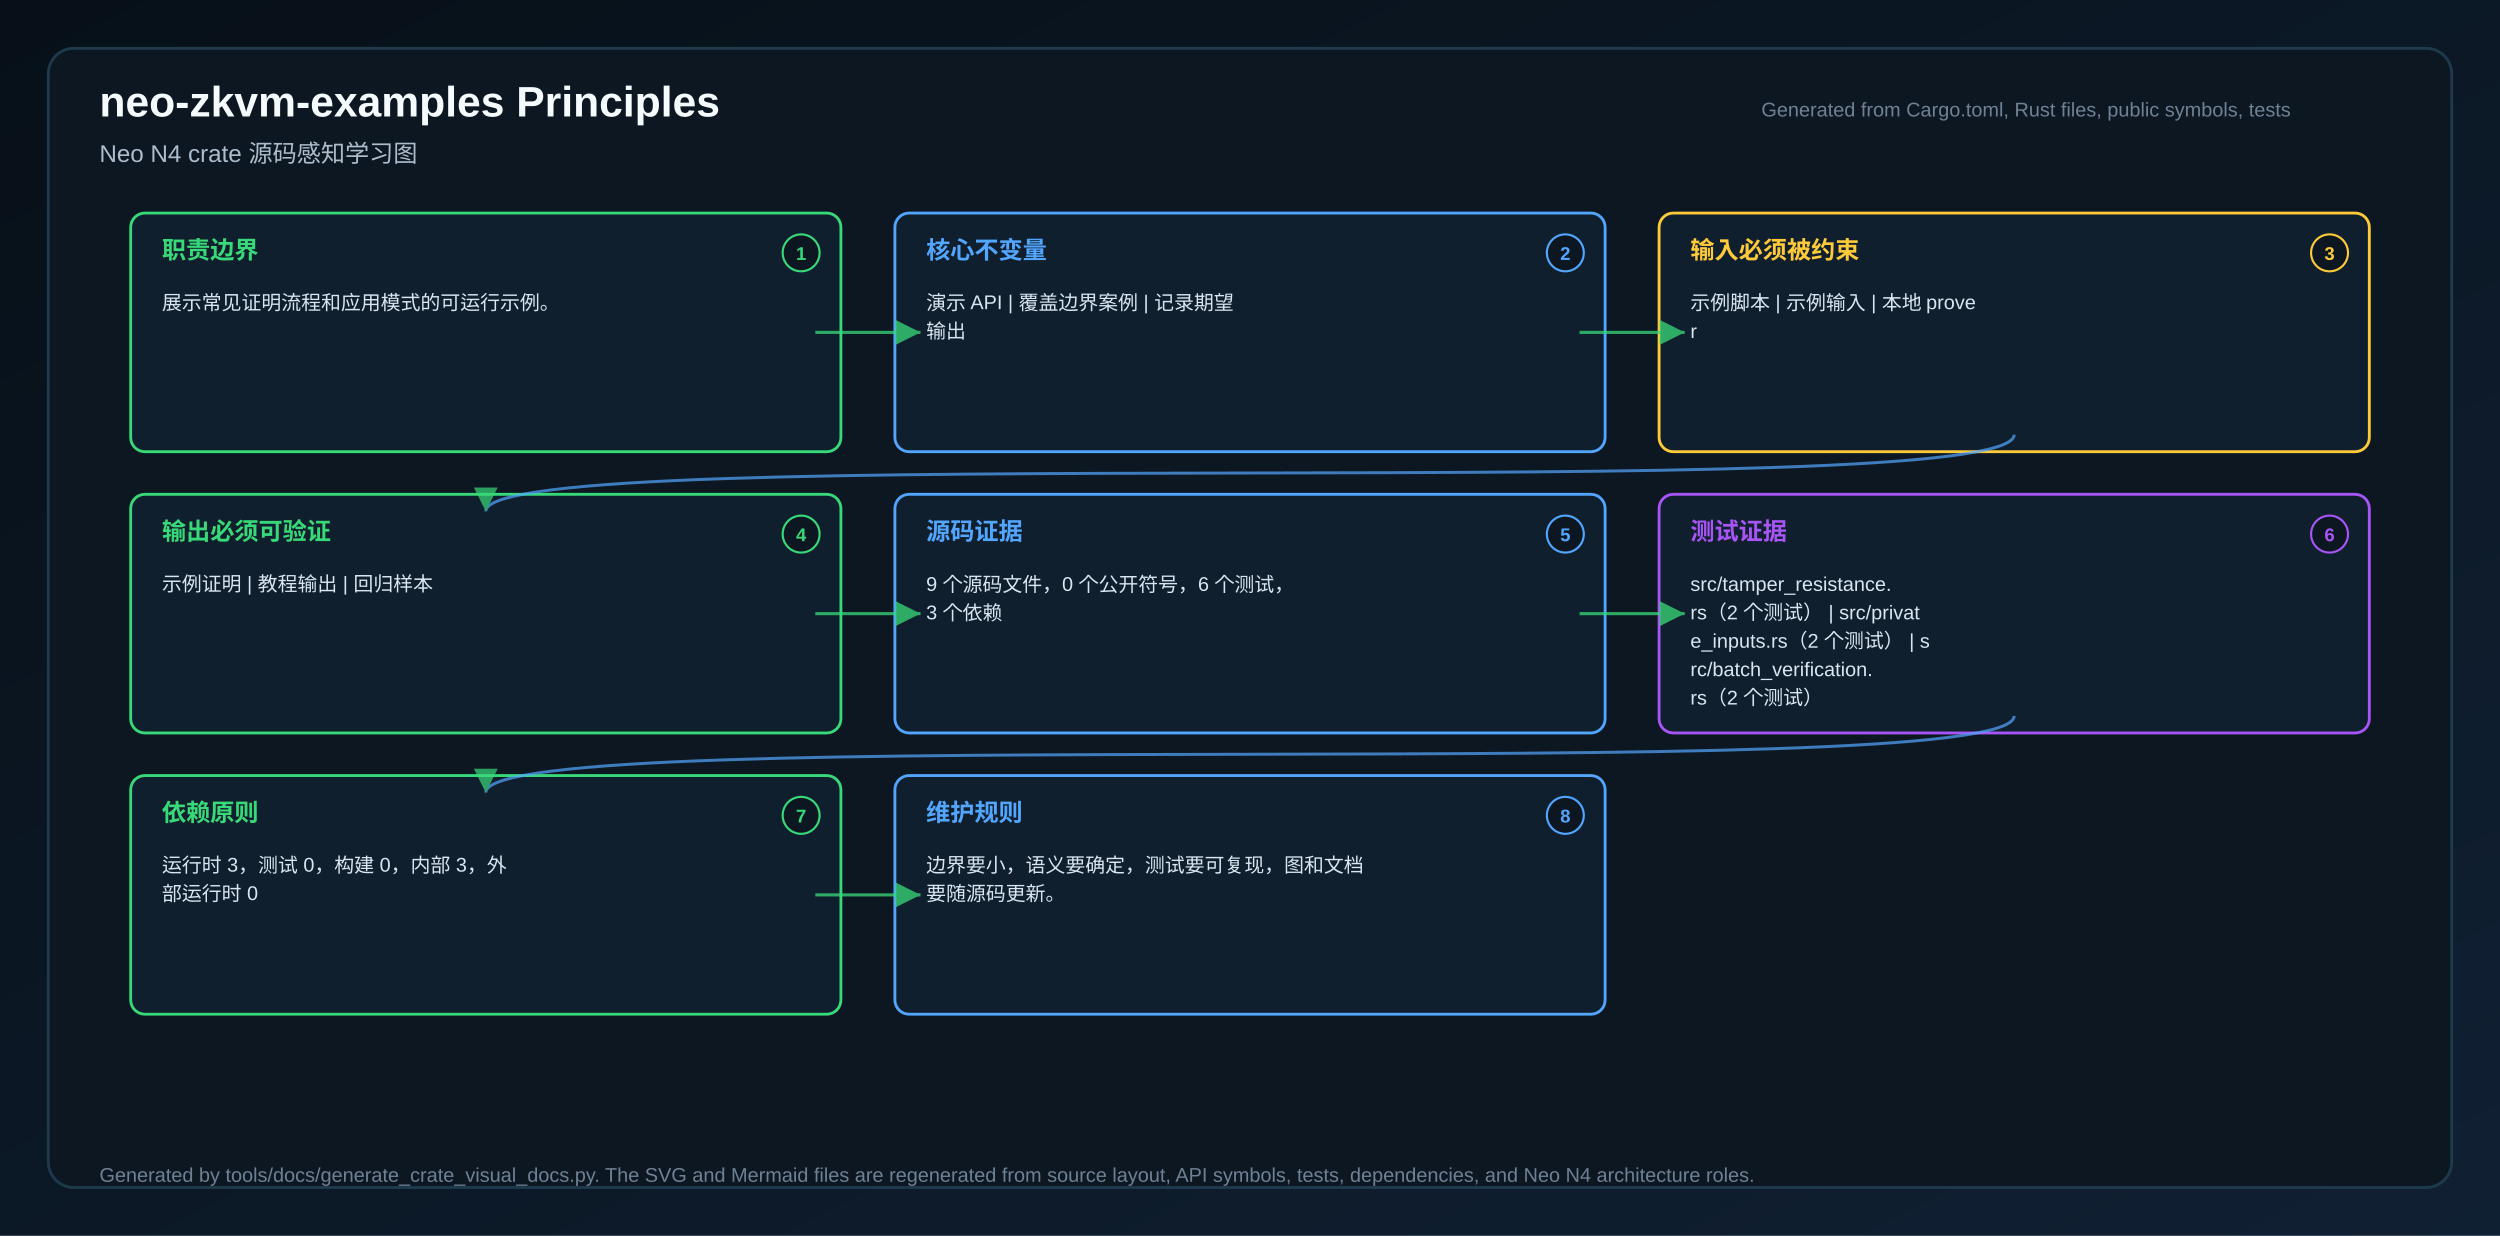
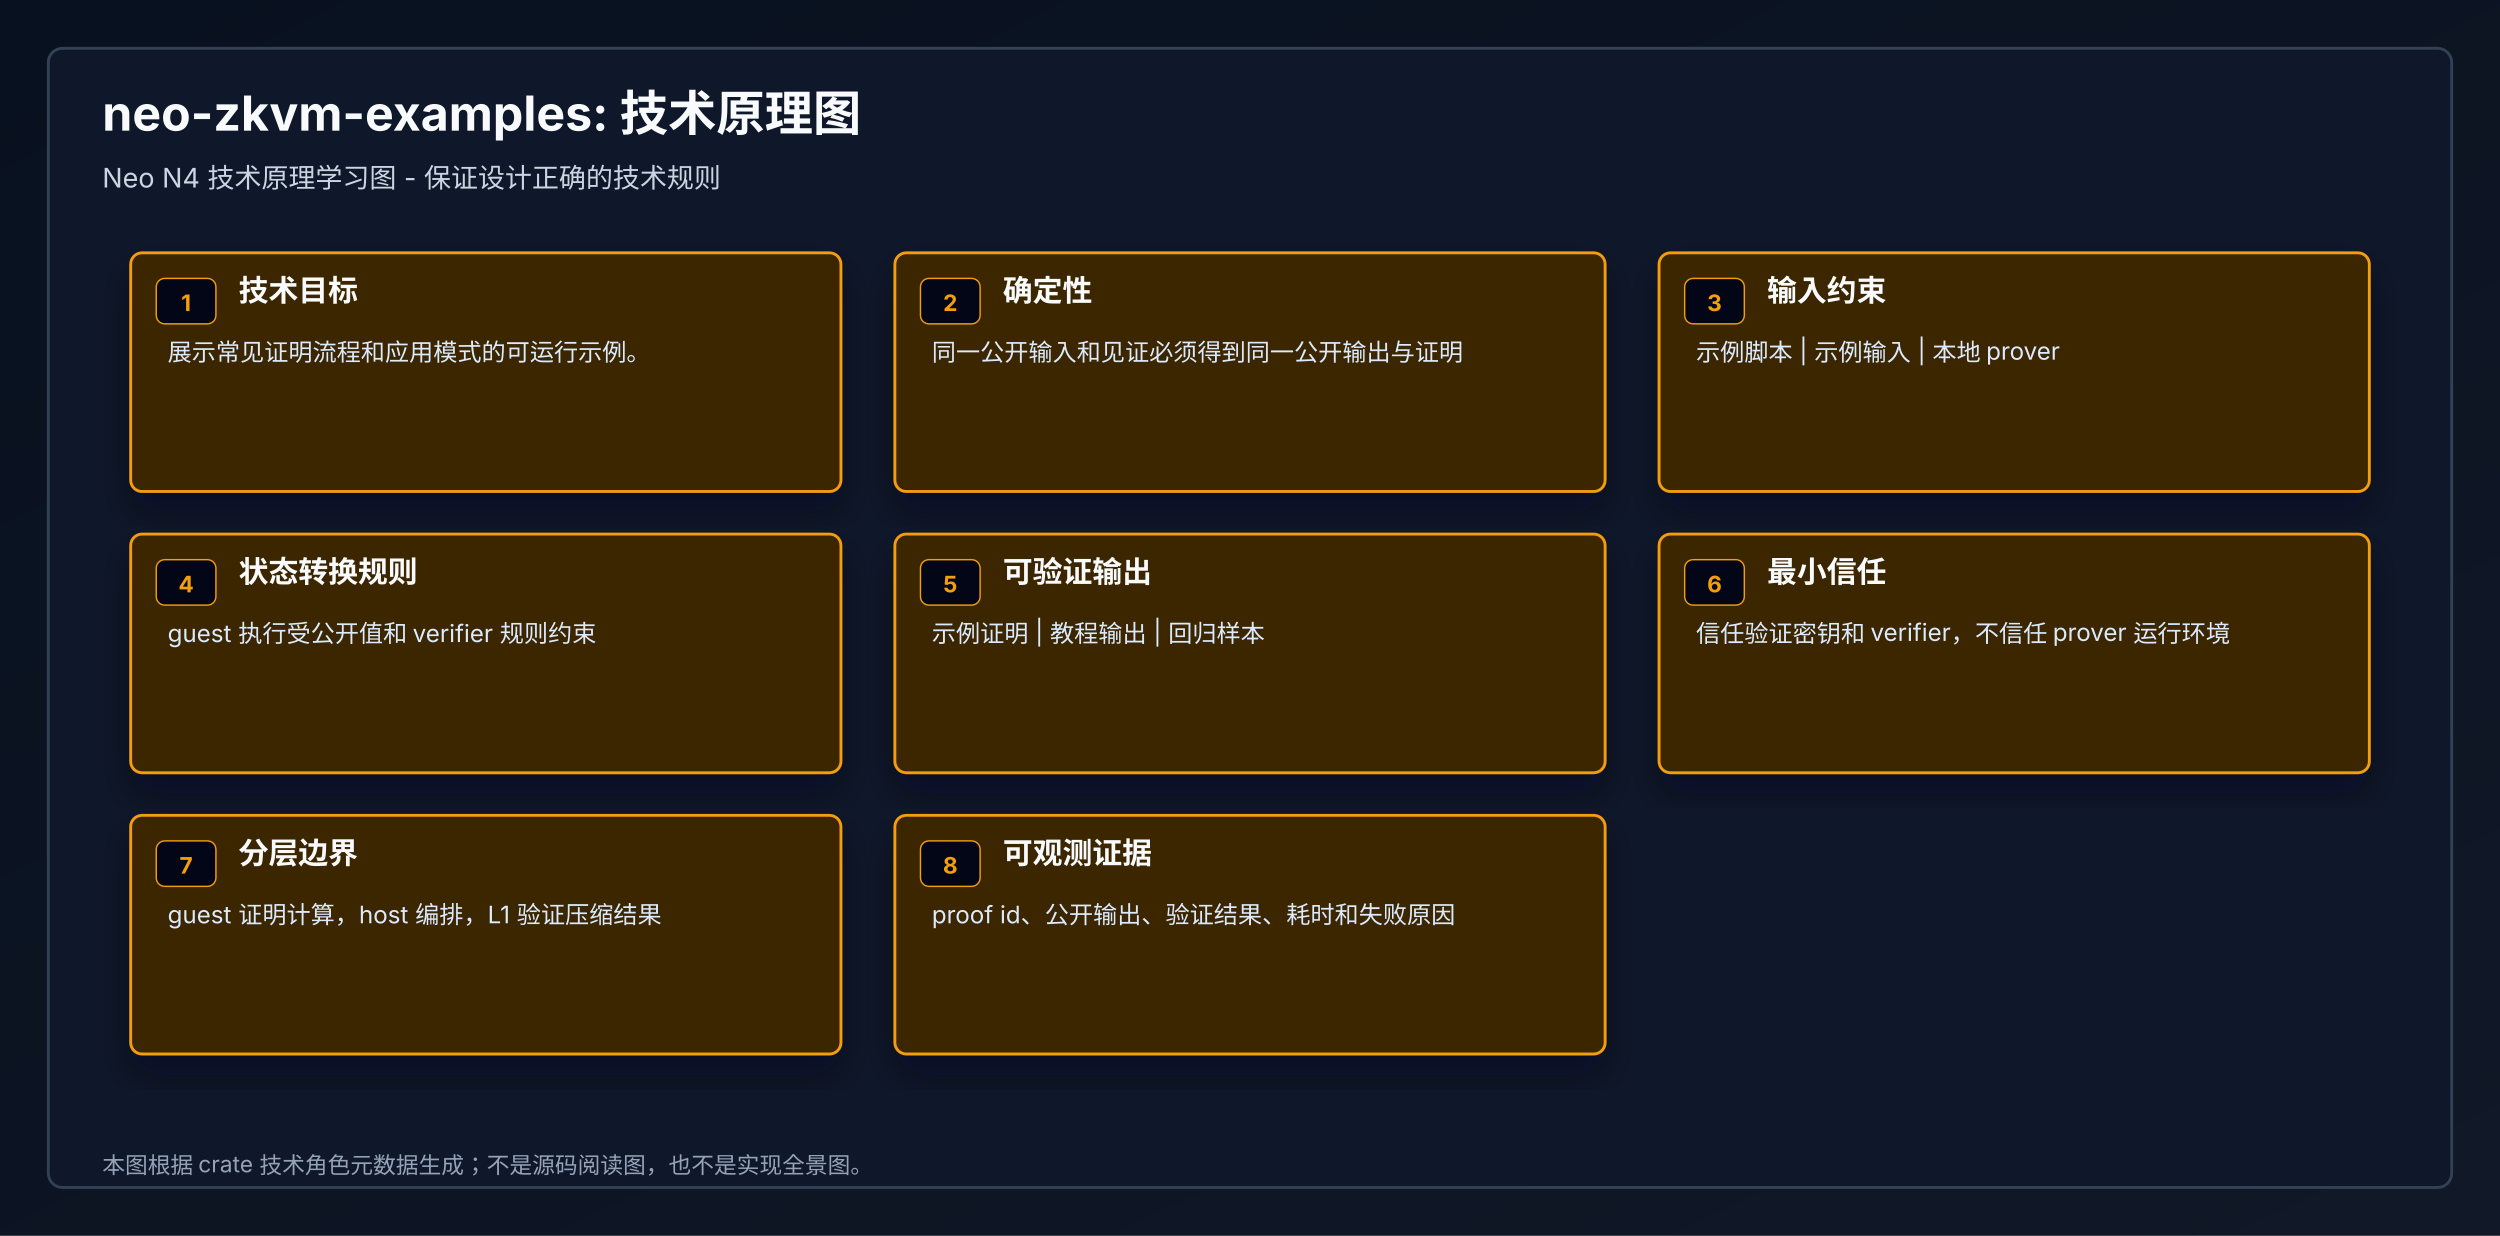
- <svg xmlns="http://www.w3.org/2000/svg" width="1760" height="870" viewBox="0 0 1760 870" role="img" aria-label="neo-zkvm-examples Principles">
+ <svg xmlns="http://www.w3.org/2000/svg" width="1760" height="870" viewBox="0 0 1760 870" role="img" aria-label="neo-zkvm-examples 技术原理图">
  <defs>
-     <linearGradient id="bg" x1="0" x2="1" y1="0" y2="1">
-       <stop offset="0" stop-color="#071018" />
-       <stop offset="1" stop-color="#102033" />
+     <linearGradient id="bg" x1="0" y1="0" x2="1" y2="1">
+       <stop offset="0%" stop-color="#08111f" />
+       <stop offset="100%" stop-color="#111827" />
    </linearGradient>
-     <marker id="arrow" markerWidth="12" markerHeight="12" refX="10" refY="6" orient="auto">
-       <path d="M2,2 L10,6 L2,10 Z" fill="#38d978" />
-     </marker>
+     <filter id="shadow" x="-15%" y="-15%" width="130%" height="130%">
+       <feDropShadow dx="0" dy="14" stdDeviation="12" flood-color="#020617" flood-opacity="0.42" />
+     </filter>
  </defs>
-   <rect x="0" y="0" width="1760" height="870" fill="url(#bg)" />
-   <rect x="34" y="34" width="1692" height="802" rx="18" fill="#0c1722" stroke="#1e3a4d" stroke-width="2" />
-   <text x="70" y="82" fill="#f6fbff" font-size="30" font-family="Segoe UI, Arial, sans-serif" font-weight="700">neo-zkvm-examples Principles</text>
-   <text x="70" y="114" fill="#aebdcc" font-size="17" font-family="Segoe UI, Arial, sans-serif">Neo N4 crate 源码感知学习图</text>
-   <text x="1240" y="82" fill="#6f8194" font-size="14" font-family="Segoe UI, Arial, sans-serif">Generated from Cargo.toml, Rust files, public symbols, tests</text>
-   <rect x="92" y="150" width="500" height="168" rx="10" fill="#101f2d" stroke="#38d978" stroke-width="2" />
-   <circle cx="564" cy="178" r="13" fill="#0c1722" stroke="#38d978" stroke-width="1.5" />
-   <text x="564" y="183" text-anchor="middle" fill="#38d978" font-size="13" font-family="Segoe UI, Arial, sans-serif" font-weight="700">1</text>
-   <text x="114" y="182" fill="#38d978" font-size="17" font-family="Segoe UI, Arial, sans-serif" font-weight="700">职责边界</text>
-   <text x="114" y="218" fill="#d9e6f2" font-size="14" font-family="Segoe UI, Arial, sans-serif">展示常见证明流程和应用模式的可运行示例。</text>
-   <rect x="630" y="150" width="500" height="168" rx="10" fill="#101f2d" stroke="#52a6ff" stroke-width="2" />
-   <circle cx="1102" cy="178" r="13" fill="#0c1722" stroke="#52a6ff" stroke-width="1.5" />
-   <text x="1102" y="183" text-anchor="middle" fill="#52a6ff" font-size="13" font-family="Segoe UI, Arial, sans-serif" font-weight="700">2</text>
-   <text x="652" y="182" fill="#52a6ff" font-size="17" font-family="Segoe UI, Arial, sans-serif" font-weight="700">核心不变量</text>
-   <text x="652" y="218" fill="#d9e6f2" font-size="14" font-family="Segoe UI, Arial, sans-serif">演示 API | 覆盖边界案例 | 记录期望</text>
-   <text x="652" y="238" fill="#d9e6f2" font-size="14" font-family="Segoe UI, Arial, sans-serif">输出</text>
-   <rect x="1168" y="150" width="500" height="168" rx="10" fill="#101f2d" stroke="#ffca3a" stroke-width="2" />
-   <circle cx="1640" cy="178" r="13" fill="#0c1722" stroke="#ffca3a" stroke-width="1.5" />
-   <text x="1640" y="183" text-anchor="middle" fill="#ffca3a" font-size="13" font-family="Segoe UI, Arial, sans-serif" font-weight="700">3</text>
-   <text x="1190" y="182" fill="#ffca3a" font-size="17" font-family="Segoe UI, Arial, sans-serif" font-weight="700">输入必须被约束</text>
-   <text x="1190" y="218" fill="#d9e6f2" font-size="14" font-family="Segoe UI, Arial, sans-serif">示例脚本 | 示例输入 | 本地 prove</text>
-   <text x="1190" y="238" fill="#d9e6f2" font-size="14" font-family="Segoe UI, Arial, sans-serif">r</text>
-   <rect x="92" y="348" width="500" height="168" rx="10" fill="#101f2d" stroke="#38d978" stroke-width="2" />
-   <circle cx="564" cy="376" r="13" fill="#0c1722" stroke="#38d978" stroke-width="1.5" />
-   <text x="564" y="381" text-anchor="middle" fill="#38d978" font-size="13" font-family="Segoe UI, Arial, sans-serif" font-weight="700">4</text>
-   <text x="114" y="380" fill="#38d978" font-size="17" font-family="Segoe UI, Arial, sans-serif" font-weight="700">输出必须可验证</text>
-   <text x="114" y="416" fill="#d9e6f2" font-size="14" font-family="Segoe UI, Arial, sans-serif">示例证明 | 教程输出 | 回归样本</text>
-   <rect x="630" y="348" width="500" height="168" rx="10" fill="#101f2d" stroke="#52a6ff" stroke-width="2" />
-   <circle cx="1102" cy="376" r="13" fill="#0c1722" stroke="#52a6ff" stroke-width="1.5" />
-   <text x="1102" y="381" text-anchor="middle" fill="#52a6ff" font-size="13" font-family="Segoe UI, Arial, sans-serif" font-weight="700">5</text>
-   <text x="652" y="380" fill="#52a6ff" font-size="17" font-family="Segoe UI, Arial, sans-serif" font-weight="700">源码证据</text>
-   <text x="652" y="416" fill="#d9e6f2" font-size="14" font-family="Segoe UI, Arial, sans-serif">9 个源码文件，0 个公开符号，6 个测试，</text>
-   <text x="652" y="436" fill="#d9e6f2" font-size="14" font-family="Segoe UI, Arial, sans-serif">3 个依赖</text>
-   <rect x="1168" y="348" width="500" height="168" rx="10" fill="#101f2d" stroke="#a855f7" stroke-width="2" />
-   <circle cx="1640" cy="376" r="13" fill="#0c1722" stroke="#a855f7" stroke-width="1.5" />
-   <text x="1640" y="381" text-anchor="middle" fill="#a855f7" font-size="13" font-family="Segoe UI, Arial, sans-serif" font-weight="700">6</text>
-   <text x="1190" y="380" fill="#a855f7" font-size="17" font-family="Segoe UI, Arial, sans-serif" font-weight="700">测试证据</text>
-   <text x="1190" y="416" fill="#d9e6f2" font-size="14" font-family="Segoe UI, Arial, sans-serif">src/tamper_resistance.</text>
-   <text x="1190" y="436" fill="#d9e6f2" font-size="14" font-family="Segoe UI, Arial, sans-serif">rs（2 个测试） | src/privat</text>
-   <text x="1190" y="456" fill="#d9e6f2" font-size="14" font-family="Segoe UI, Arial, sans-serif">e_inputs.rs（2 个测试） | s</text>
-   <text x="1190" y="476" fill="#d9e6f2" font-size="14" font-family="Segoe UI, Arial, sans-serif">rc/batch_verification.</text>
-   <text x="1190" y="496" fill="#d9e6f2" font-size="14" font-family="Segoe UI, Arial, sans-serif">rs（2 个测试）</text>
-   <rect x="92" y="546" width="500" height="168" rx="10" fill="#101f2d" stroke="#38d978" stroke-width="2" />
-   <circle cx="564" cy="574" r="13" fill="#0c1722" stroke="#38d978" stroke-width="1.5" />
-   <text x="564" y="579" text-anchor="middle" fill="#38d978" font-size="13" font-family="Segoe UI, Arial, sans-serif" font-weight="700">7</text>
-   <text x="114" y="578" fill="#38d978" font-size="17" font-family="Segoe UI, Arial, sans-serif" font-weight="700">依赖原则</text>
-   <text x="114" y="614" fill="#d9e6f2" font-size="14" font-family="Segoe UI, Arial, sans-serif">运行时 3，测试 0，构建 0，内部 3，外</text>
-   <text x="114" y="634" fill="#d9e6f2" font-size="14" font-family="Segoe UI, Arial, sans-serif">部运行时 0</text>
-   <rect x="630" y="546" width="500" height="168" rx="10" fill="#101f2d" stroke="#52a6ff" stroke-width="2" />
-   <circle cx="1102" cy="574" r="13" fill="#0c1722" stroke="#52a6ff" stroke-width="1.5" />
-   <text x="1102" y="579" text-anchor="middle" fill="#52a6ff" font-size="13" font-family="Segoe UI, Arial, sans-serif" font-weight="700">8</text>
-   <text x="652" y="578" fill="#52a6ff" font-size="17" font-family="Segoe UI, Arial, sans-serif" font-weight="700">维护规则</text>
-   <text x="652" y="614" fill="#d9e6f2" font-size="14" font-family="Segoe UI, Arial, sans-serif">边界要小，语义要确定，测试要可复现，图和文档</text>
-   <text x="652" y="634" fill="#d9e6f2" font-size="14" font-family="Segoe UI, Arial, sans-serif">要随源码更新。</text>
-   <line x1="574" y1="234" x2="648" y2="234" stroke="#38d978" stroke-width="2.2" marker-end="url(#arrow)" opacity="0.75" />
-   <line x1="1112" y1="234" x2="1186" y2="234" stroke="#38d978" stroke-width="2.2" marker-end="url(#arrow)" opacity="0.75" />
-   <line x1="574" y1="432" x2="648" y2="432" stroke="#38d978" stroke-width="2.2" marker-end="url(#arrow)" opacity="0.75" />
-   <line x1="1112" y1="432" x2="1186" y2="432" stroke="#38d978" stroke-width="2.2" marker-end="url(#arrow)" opacity="0.75" />
-   <line x1="574" y1="630" x2="648" y2="630" stroke="#38d978" stroke-width="2.2" marker-end="url(#arrow)" opacity="0.75" />
-   <path d="M1418 306 C1418 358, 342 308, 342 360" stroke="#52a6ff" stroke-width="2.1" fill="none" marker-end="url(#arrow)" opacity="0.7" />
-   <path d="M1418 504 C1418 556, 342 506, 342 558" stroke="#52a6ff" stroke-width="2.1" fill="none" marker-end="url(#arrow)" opacity="0.7" />
-   <text x="70" y="832" fill="#6f8194" font-size="14" font-family="Segoe UI, Arial, sans-serif">Generated by tools/docs/generate_crate_visual_docs.py. The SVG and Mermaid files are regenerated from source layout, API symbols, tests, dependencies, and Neo N4 architecture roles.</text>
+   <rect width="1760" height="100%" fill="url(#bg)" />
+   <rect x="34" y="34" width="1692" height="802" rx="10" fill="#0f172a" stroke="#334155" stroke-width="2" />
+   <text x="72" y="92" fill="#f8fafc" font-family="Inter,Segoe UI,Arial,sans-serif" font-size="34" font-weight="700">neo-zkvm-examples: 技术原理图</text>
+   <text x="72" y="132" fill="#cbd5e1" font-family="Inter,Segoe UI,Arial,sans-serif" font-size="19">Neo N4 技术原理学习图 - 保证设计正确的技术规则</text>
+   <rect x="92" y="178" width="500" height="168" rx="8" fill="#3a2500" stroke="#f59e0b" stroke-width="2" filter="url(#shadow)" />
+   <rect x="110" y="196" width="42" height="32" rx="6" fill="#020617" stroke="#f59e0b" stroke-width="1" />
+   <text x="131" y="219" text-anchor="middle" fill="#f59e0b" font-family="Inter,Segoe UI,Arial,sans-serif" font-size="16" font-weight="700">1</text>
+   <text x="168" y="212" fill="#f8fafc" font-family="Inter,Segoe UI,Arial,sans-serif" font-size="21" font-weight="700">技术目标</text>
+   <text x="118" y="254" fill="#dbeafe" font-family="Inter,Segoe UI,Arial,sans-serif" font-size="17">展示常见证明流程和应用模式的可运行示例。</text>
+   <rect x="630" y="178" width="500" height="168" rx="8" fill="#3a2500" stroke="#f59e0b" stroke-width="2" filter="url(#shadow)" />
+   <rect x="648" y="196" width="42" height="32" rx="6" fill="#020617" stroke="#f59e0b" stroke-width="1" />
+   <text x="669" y="219" text-anchor="middle" fill="#f59e0b" font-family="Inter,Segoe UI,Arial,sans-serif" font-size="16" font-weight="700">2</text>
+   <text x="706" y="212" fill="#f8fafc" font-family="Inter,Segoe UI,Arial,sans-serif" font-size="21" font-weight="700">确定性</text>
+   <text x="656" y="254" fill="#dbeafe" font-family="Inter,Segoe UI,Arial,sans-serif" font-size="17">同一公开输入和见证必须得到同一公开输出与证明</text>
+   <rect x="1168" y="178" width="500" height="168" rx="8" fill="#3a2500" stroke="#f59e0b" stroke-width="2" filter="url(#shadow)" />
+   <rect x="1186" y="196" width="42" height="32" rx="6" fill="#020617" stroke="#f59e0b" stroke-width="1" />
+   <text x="1207" y="219" text-anchor="middle" fill="#f59e0b" font-family="Inter,Segoe UI,Arial,sans-serif" font-size="16" font-weight="700">3</text>
+   <text x="1244" y="212" fill="#f8fafc" font-family="Inter,Segoe UI,Arial,sans-serif" font-size="21" font-weight="700">输入约束</text>
+   <text x="1194" y="254" fill="#dbeafe" font-family="Inter,Segoe UI,Arial,sans-serif" font-size="17">示例脚本 | 示例输入 | 本地 prover</text>
+   <rect x="92" y="376" width="500" height="168" rx="8" fill="#3a2500" stroke="#f59e0b" stroke-width="2" filter="url(#shadow)" />
+   <rect x="110" y="394" width="42" height="32" rx="6" fill="#020617" stroke="#f59e0b" stroke-width="1" />
+   <text x="131" y="417" text-anchor="middle" fill="#f59e0b" font-family="Inter,Segoe UI,Arial,sans-serif" font-size="16" font-weight="700">4</text>
+   <text x="168" y="410" fill="#f8fafc" font-family="Inter,Segoe UI,Arial,sans-serif" font-size="21" font-weight="700">状态转换规则</text>
+   <text x="118" y="452" fill="#dbeafe" font-family="Inter,Segoe UI,Arial,sans-serif" font-size="17">guest 执行受公开值和 verifier 规则约束</text>
+   <rect x="630" y="376" width="500" height="168" rx="8" fill="#3a2500" stroke="#f59e0b" stroke-width="2" filter="url(#shadow)" />
+   <rect x="648" y="394" width="42" height="32" rx="6" fill="#020617" stroke="#f59e0b" stroke-width="1" />
+   <text x="669" y="417" text-anchor="middle" fill="#f59e0b" font-family="Inter,Segoe UI,Arial,sans-serif" font-size="16" font-weight="700">5</text>
+   <text x="706" y="410" fill="#f8fafc" font-family="Inter,Segoe UI,Arial,sans-serif" font-size="21" font-weight="700">可验证输出</text>
+   <text x="656" y="452" fill="#dbeafe" font-family="Inter,Segoe UI,Arial,sans-serif" font-size="17">示例证明 | 教程输出 | 回归样本</text>
+   <rect x="1168" y="376" width="500" height="168" rx="8" fill="#3a2500" stroke="#f59e0b" stroke-width="2" filter="url(#shadow)" />
+   <rect x="1186" y="394" width="42" height="32" rx="6" fill="#020617" stroke="#f59e0b" stroke-width="1" />
+   <text x="1207" y="417" text-anchor="middle" fill="#f59e0b" font-family="Inter,Segoe UI,Arial,sans-serif" font-size="16" font-weight="700">6</text>
+   <text x="1244" y="410" fill="#f8fafc" font-family="Inter,Segoe UI,Arial,sans-serif" font-size="21" font-weight="700">最小信任</text>
+   <text x="1194" y="452" fill="#dbeafe" font-family="Inter,Segoe UI,Arial,sans-serif" font-size="17">信任验证密钥和 verifier，不信任 prover 运行环境</text>
+   <rect x="92" y="574" width="500" height="168" rx="8" fill="#3a2500" stroke="#f59e0b" stroke-width="2" filter="url(#shadow)" />
+   <rect x="110" y="592" width="42" height="32" rx="6" fill="#020617" stroke="#f59e0b" stroke-width="1" />
+   <text x="131" y="615" text-anchor="middle" fill="#f59e0b" font-family="Inter,Segoe UI,Arial,sans-serif" font-size="16" font-weight="700">7</text>
+   <text x="168" y="608" fill="#f8fafc" font-family="Inter,Segoe UI,Arial,sans-serif" font-size="21" font-weight="700">分层边界</text>
+   <text x="118" y="650" fill="#dbeafe" font-family="Inter,Segoe UI,Arial,sans-serif" font-size="17">guest 证明计算，host 编排，L1 验证压缩结果</text>
+   <rect x="630" y="574" width="500" height="168" rx="8" fill="#3a2500" stroke="#f59e0b" stroke-width="2" filter="url(#shadow)" />
+   <rect x="648" y="592" width="42" height="32" rx="6" fill="#020617" stroke="#f59e0b" stroke-width="1" />
+   <text x="669" y="615" text-anchor="middle" fill="#f59e0b" font-family="Inter,Segoe UI,Arial,sans-serif" font-size="16" font-weight="700">8</text>
+   <text x="706" y="608" fill="#f8fafc" font-family="Inter,Segoe UI,Arial,sans-serif" font-size="21" font-weight="700">可观测证据</text>
+   <text x="656" y="650" fill="#dbeafe" font-family="Inter,Segoe UI,Arial,sans-serif" font-size="17">proof id、公开输出、验证结果、耗时和失败原因</text>
+   <text x="72" y="826" fill="#94a3b8" font-family="Inter,Segoe UI,Arial,sans-serif" font-size="16">本图根据 crate 技术角色元数据生成；不是源码阅读图，也不是实现全景图。</text>
</svg>
